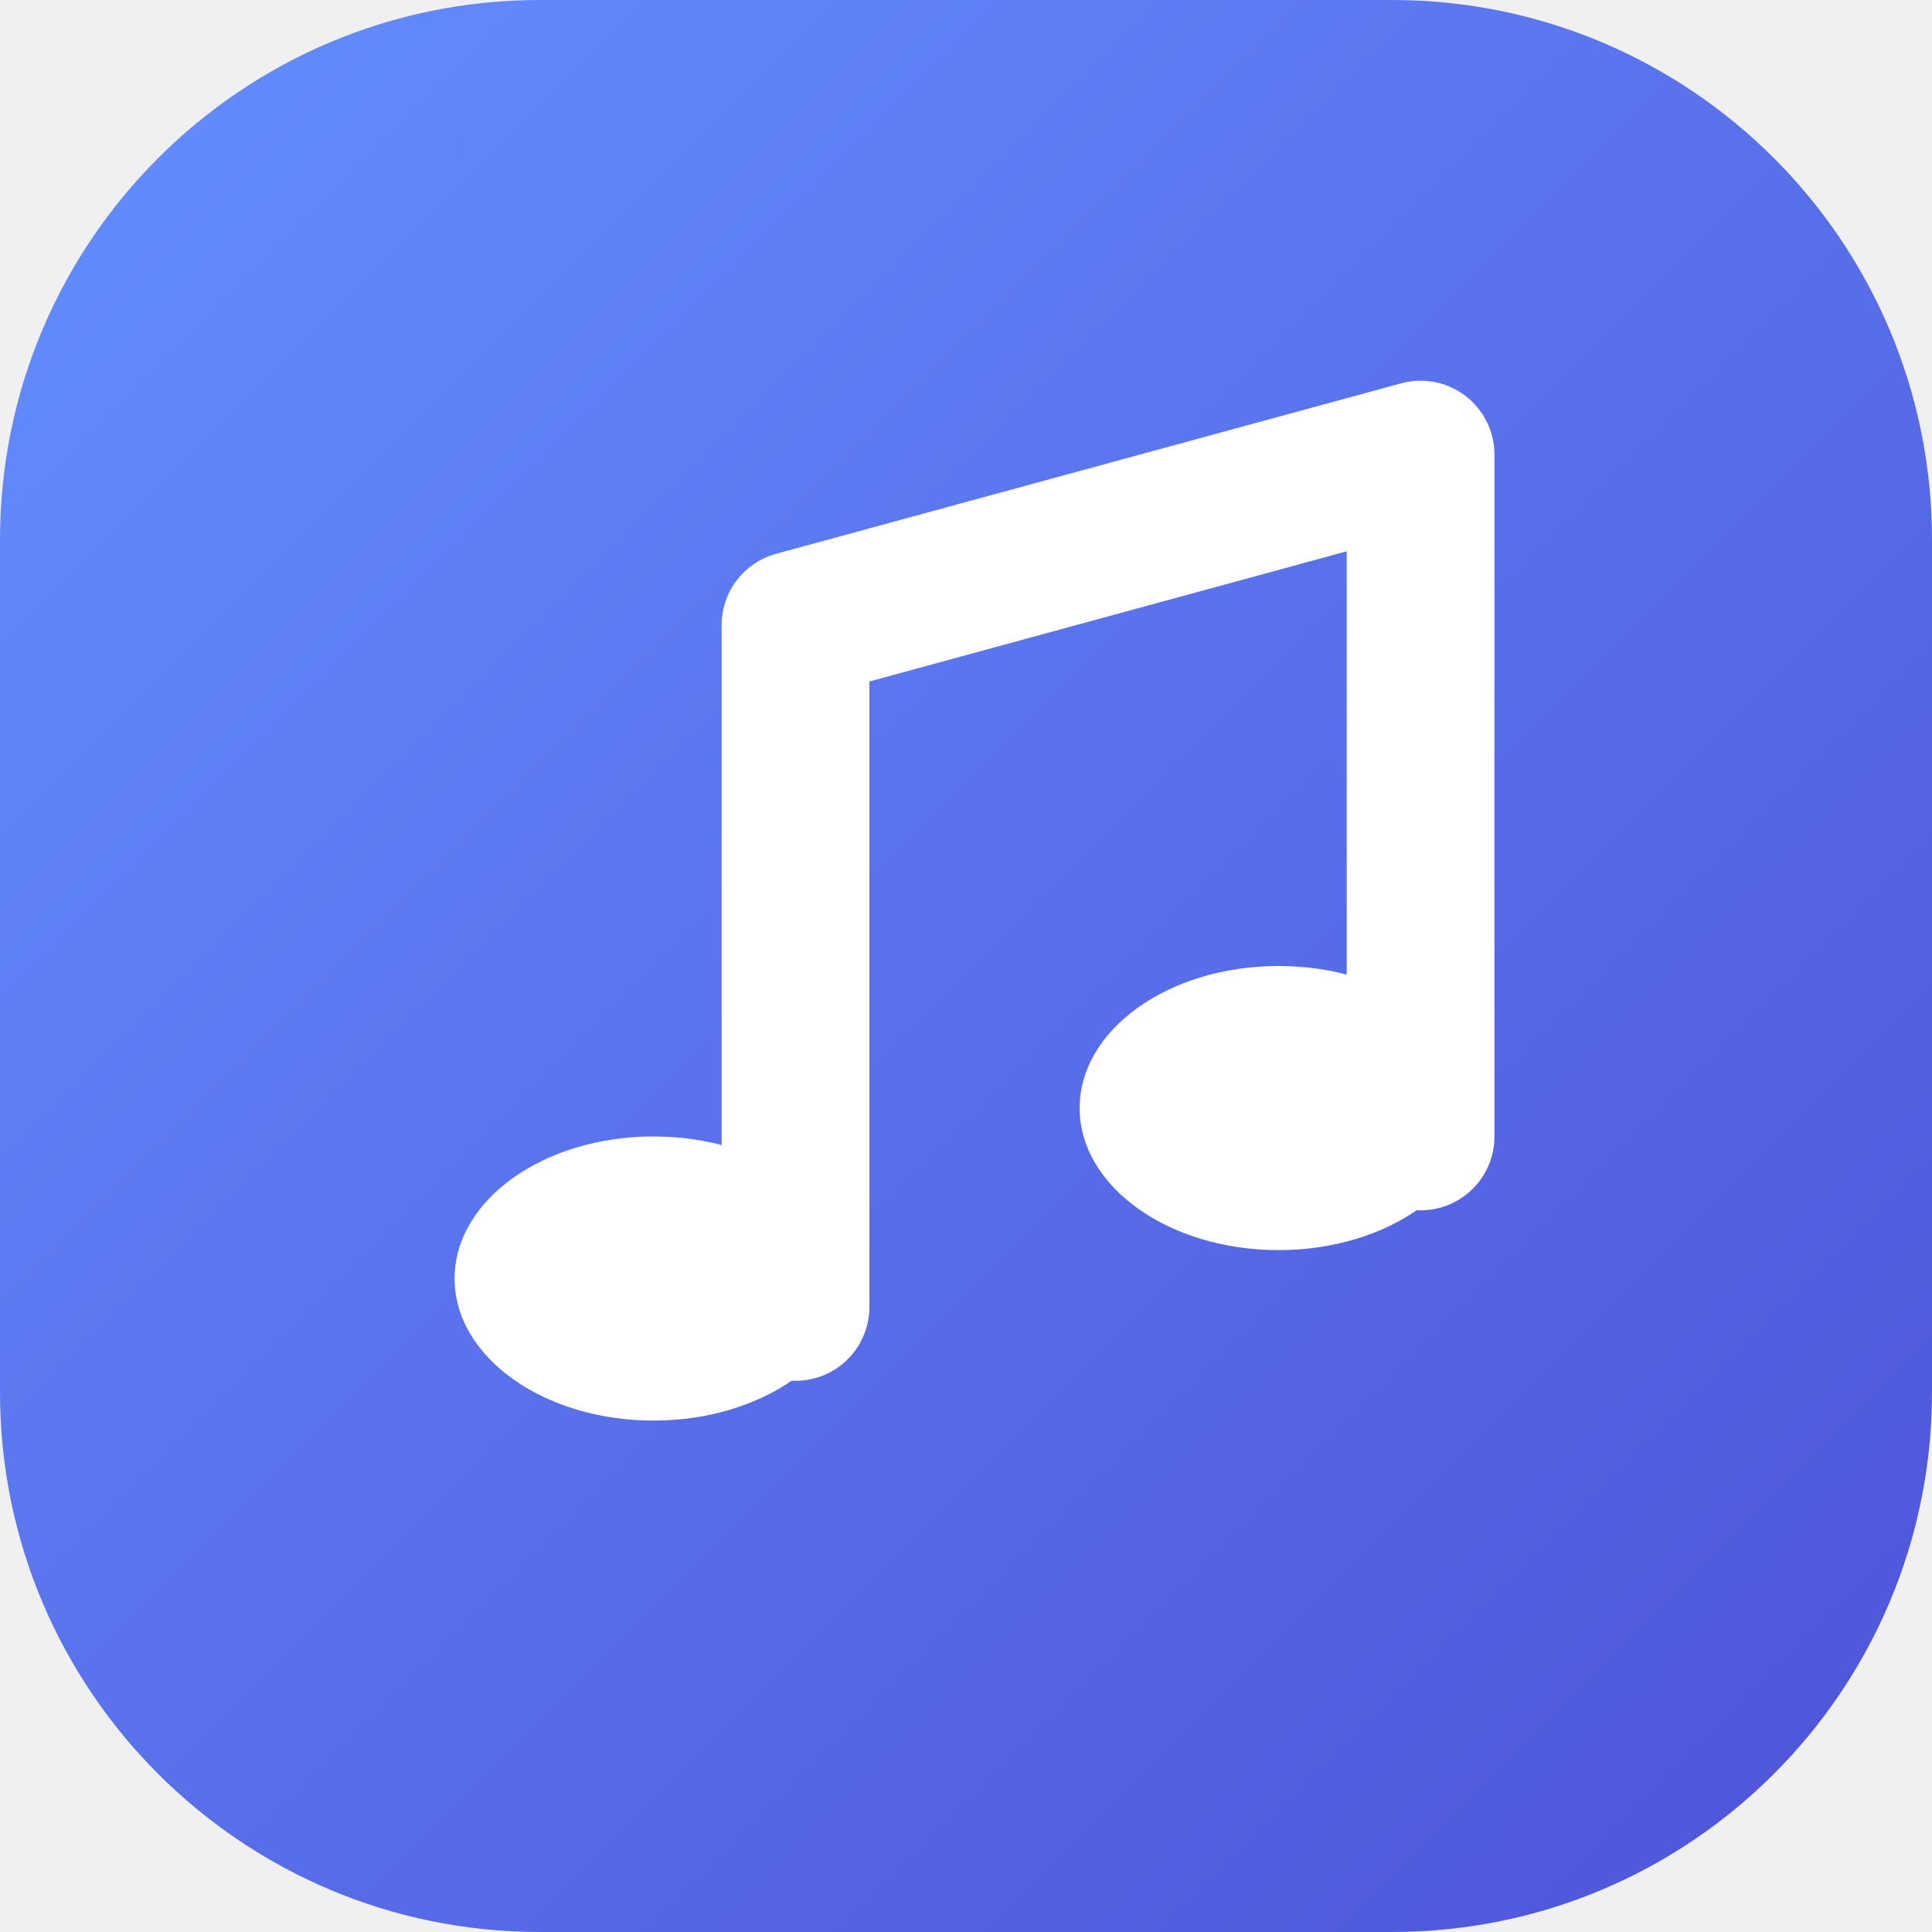
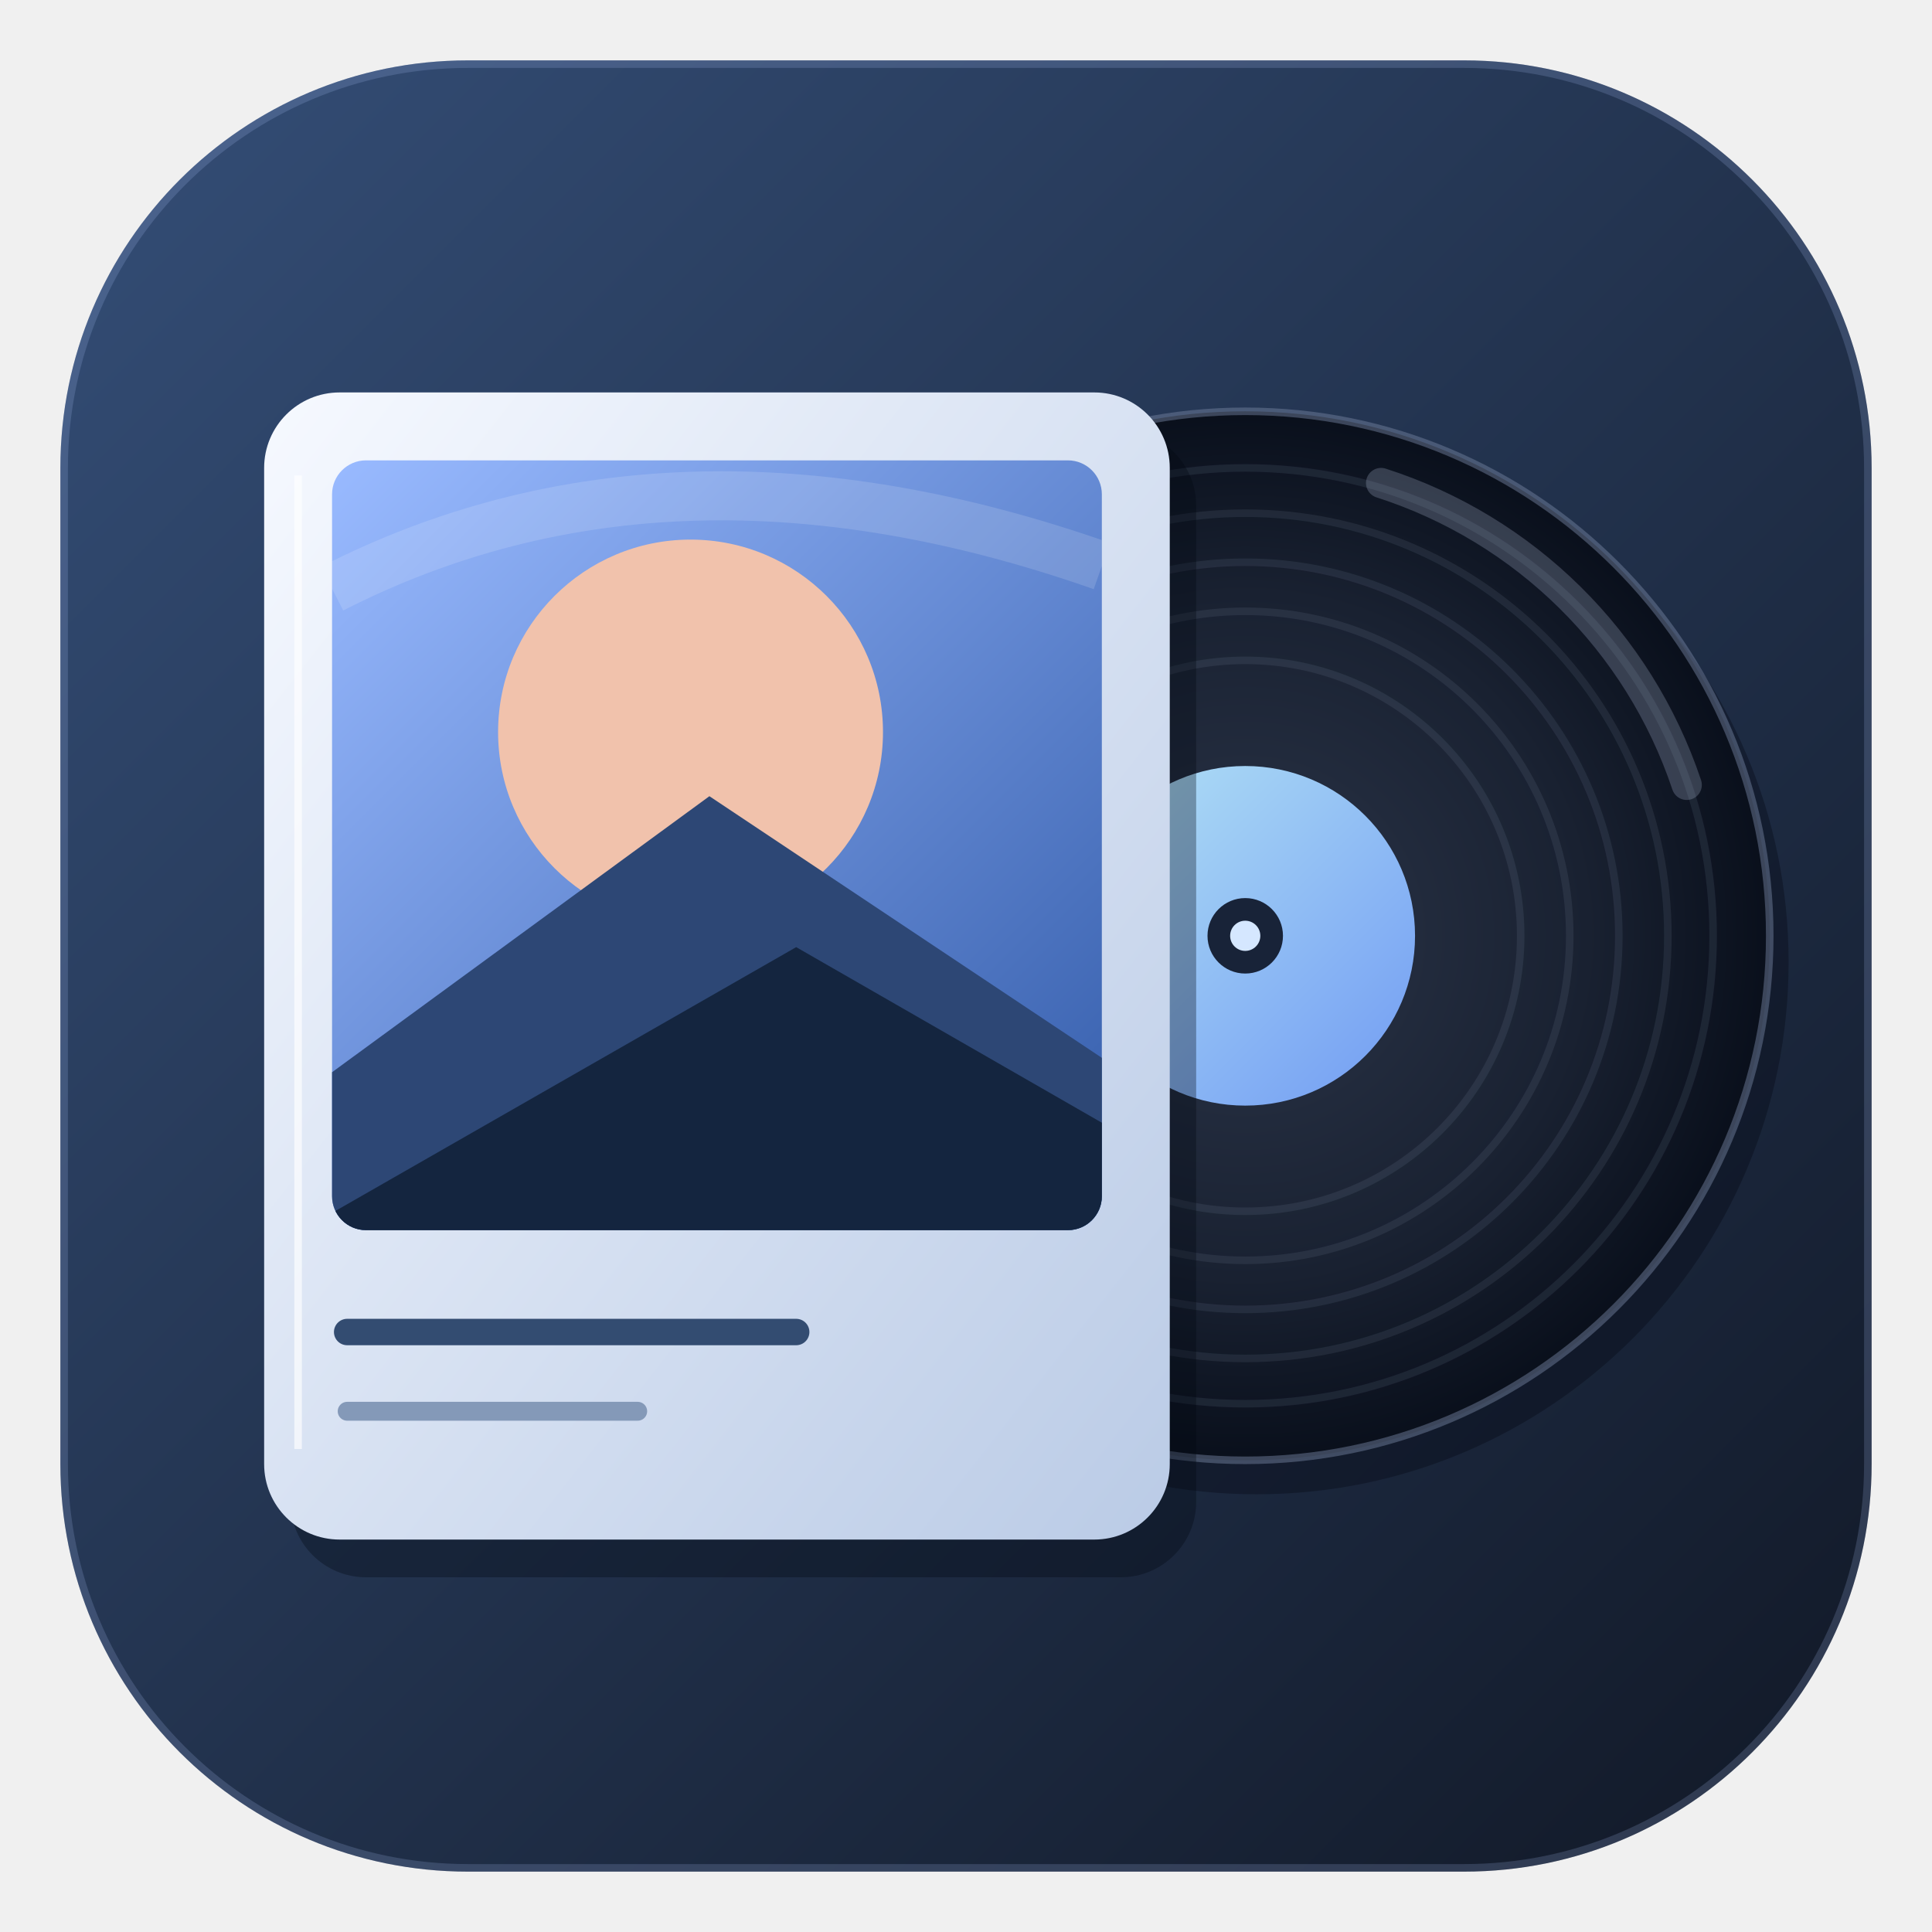
- <svg xmlns="http://www.w3.org/2000/svg" viewBox="0 0 34 34">
+ <svg xmlns="http://www.w3.org/2000/svg" width="512" height="512" viewBox="0 0 512 512">
  <defs>
    <linearGradient id="tile" x1="0" y1="0" x2="1" y2="1">
-       <stop stop-color="#648fff" />
-       <stop offset="1" stop-color="#4e52d7" />
+       <stop stop-color="#344e77" />
+       <stop offset="1" stop-color="#111826" />
    </linearGradient>
+     <linearGradient id="paper" x1="0" y1="0" x2="1" y2="1">
+       <stop stop-color="#f6f9ff" />
+       <stop offset="1" stop-color="#bacbe6" />
+     </linearGradient>
+     <linearGradient id="art" x1="0" y1="0" x2="1" y2="1">
+       <stop stop-color="#99baff" />
+       <stop offset="1" stop-color="#335caa" />
+     </linearGradient>
+     <linearGradient id="label" x1="0" y1="0" x2="1" y2="1">
+       <stop stop-color="#b3e3f5" />
+       <stop offset="1" stop-color="#719bf3" />
+     </linearGradient>
+     <radialGradient id="vinyl">
+       <stop stop-color="#2b3549" />
+       <stop offset=".65" stop-color="#192131" />
+       <stop offset="1" stop-color="#090f1b" />
+     </radialGradient>
+     <clipPath id="cover">
+       <rect x="88" y="122" width="204" height="204" rx="9" />
+     </clipPath>
  </defs>
-   <rect width="34" height="34" rx="9.5" fill="url(#tile)" />
-   <path d="M14 23V11L25 8V20" fill="none" stroke="#fff" stroke-width="2.6" stroke-linecap="round" stroke-linejoin="round" />
-   <g fill="#fff">
-     <ellipse cx="11.5" cy="22.5" rx="3.5" ry="2.5" />
-     <ellipse cx="22.5" cy="19.5" rx="3.5" ry="2.5" />
+   <rect x="16" y="16" width="480" height="480" rx="108" fill="url(#tile)" />
+   <rect x="17" y="17" width="478" height="478" rx="107" fill="none" stroke="#b3caff" stroke-opacity=".18" stroke-width="2" />
+   <circle cx="333" cy="255" r="141" fill="#030812" fill-opacity=".35" />
+   <circle cx="330" cy="248" r="139" fill="url(#vinyl)" stroke="#73829e" stroke-opacity=".48" stroke-width="2" />
+   <g fill="none" stroke="#91a1ba" stroke-opacity=".12" stroke-width="2">
+     <circle cx="330" cy="248" r="124" />
+     <circle cx="330" cy="248" r="112" />
+     <circle cx="330" cy="248" r="99" />
+     <circle cx="330" cy="248" r="86" />
+     <circle cx="330" cy="248" r="73" />
  </g>
+   <path d="M366 128A126 126 0 0 1 447 208" fill="none" stroke="#d3e2ff" stroke-opacity=".21" stroke-width="8" stroke-linecap="round" />
+   <circle cx="330" cy="248" r="45" fill="url(#label)" />
+   <circle cx="330" cy="248" r="10" fill="#182338" />
+   <circle cx="330" cy="248" r="4" fill="#d5e7ff" />
+   <rect x="77" y="114" width="240" height="304" rx="20" fill="#020712" fill-opacity=".33" />
+   <rect x="70" y="104" width="240" height="304" rx="20" fill="url(#paper)" />
+   <path d="M79 126V384" fill="none" stroke="#fff" stroke-opacity=".65" stroke-width="2" />
+   <rect x="88" y="122" width="204" height="204" rx="9" fill="url(#art)" />
+   <g clip-path="url(#cover)">
+     <circle cx="183" cy="194" r="51" fill="#f1c2ac" />
+     <path d="M80 290L188 211L305 289V340H80Z" fill="#2d4775" />
+     <path d="M80 326L211 251L305 305V340H80Z" fill="#14253f" />
+     <path d="M88 156Q178 110 292 150" fill="none" stroke="#fff" stroke-opacity=".14" stroke-width="13" />
+   </g>
+   <path d="M92 353H211" stroke="#334c71" stroke-width="7" stroke-linecap="round" />
+   <path d="M92 374H169" stroke="#8499b8" stroke-width="5" stroke-linecap="round" />
</svg>
